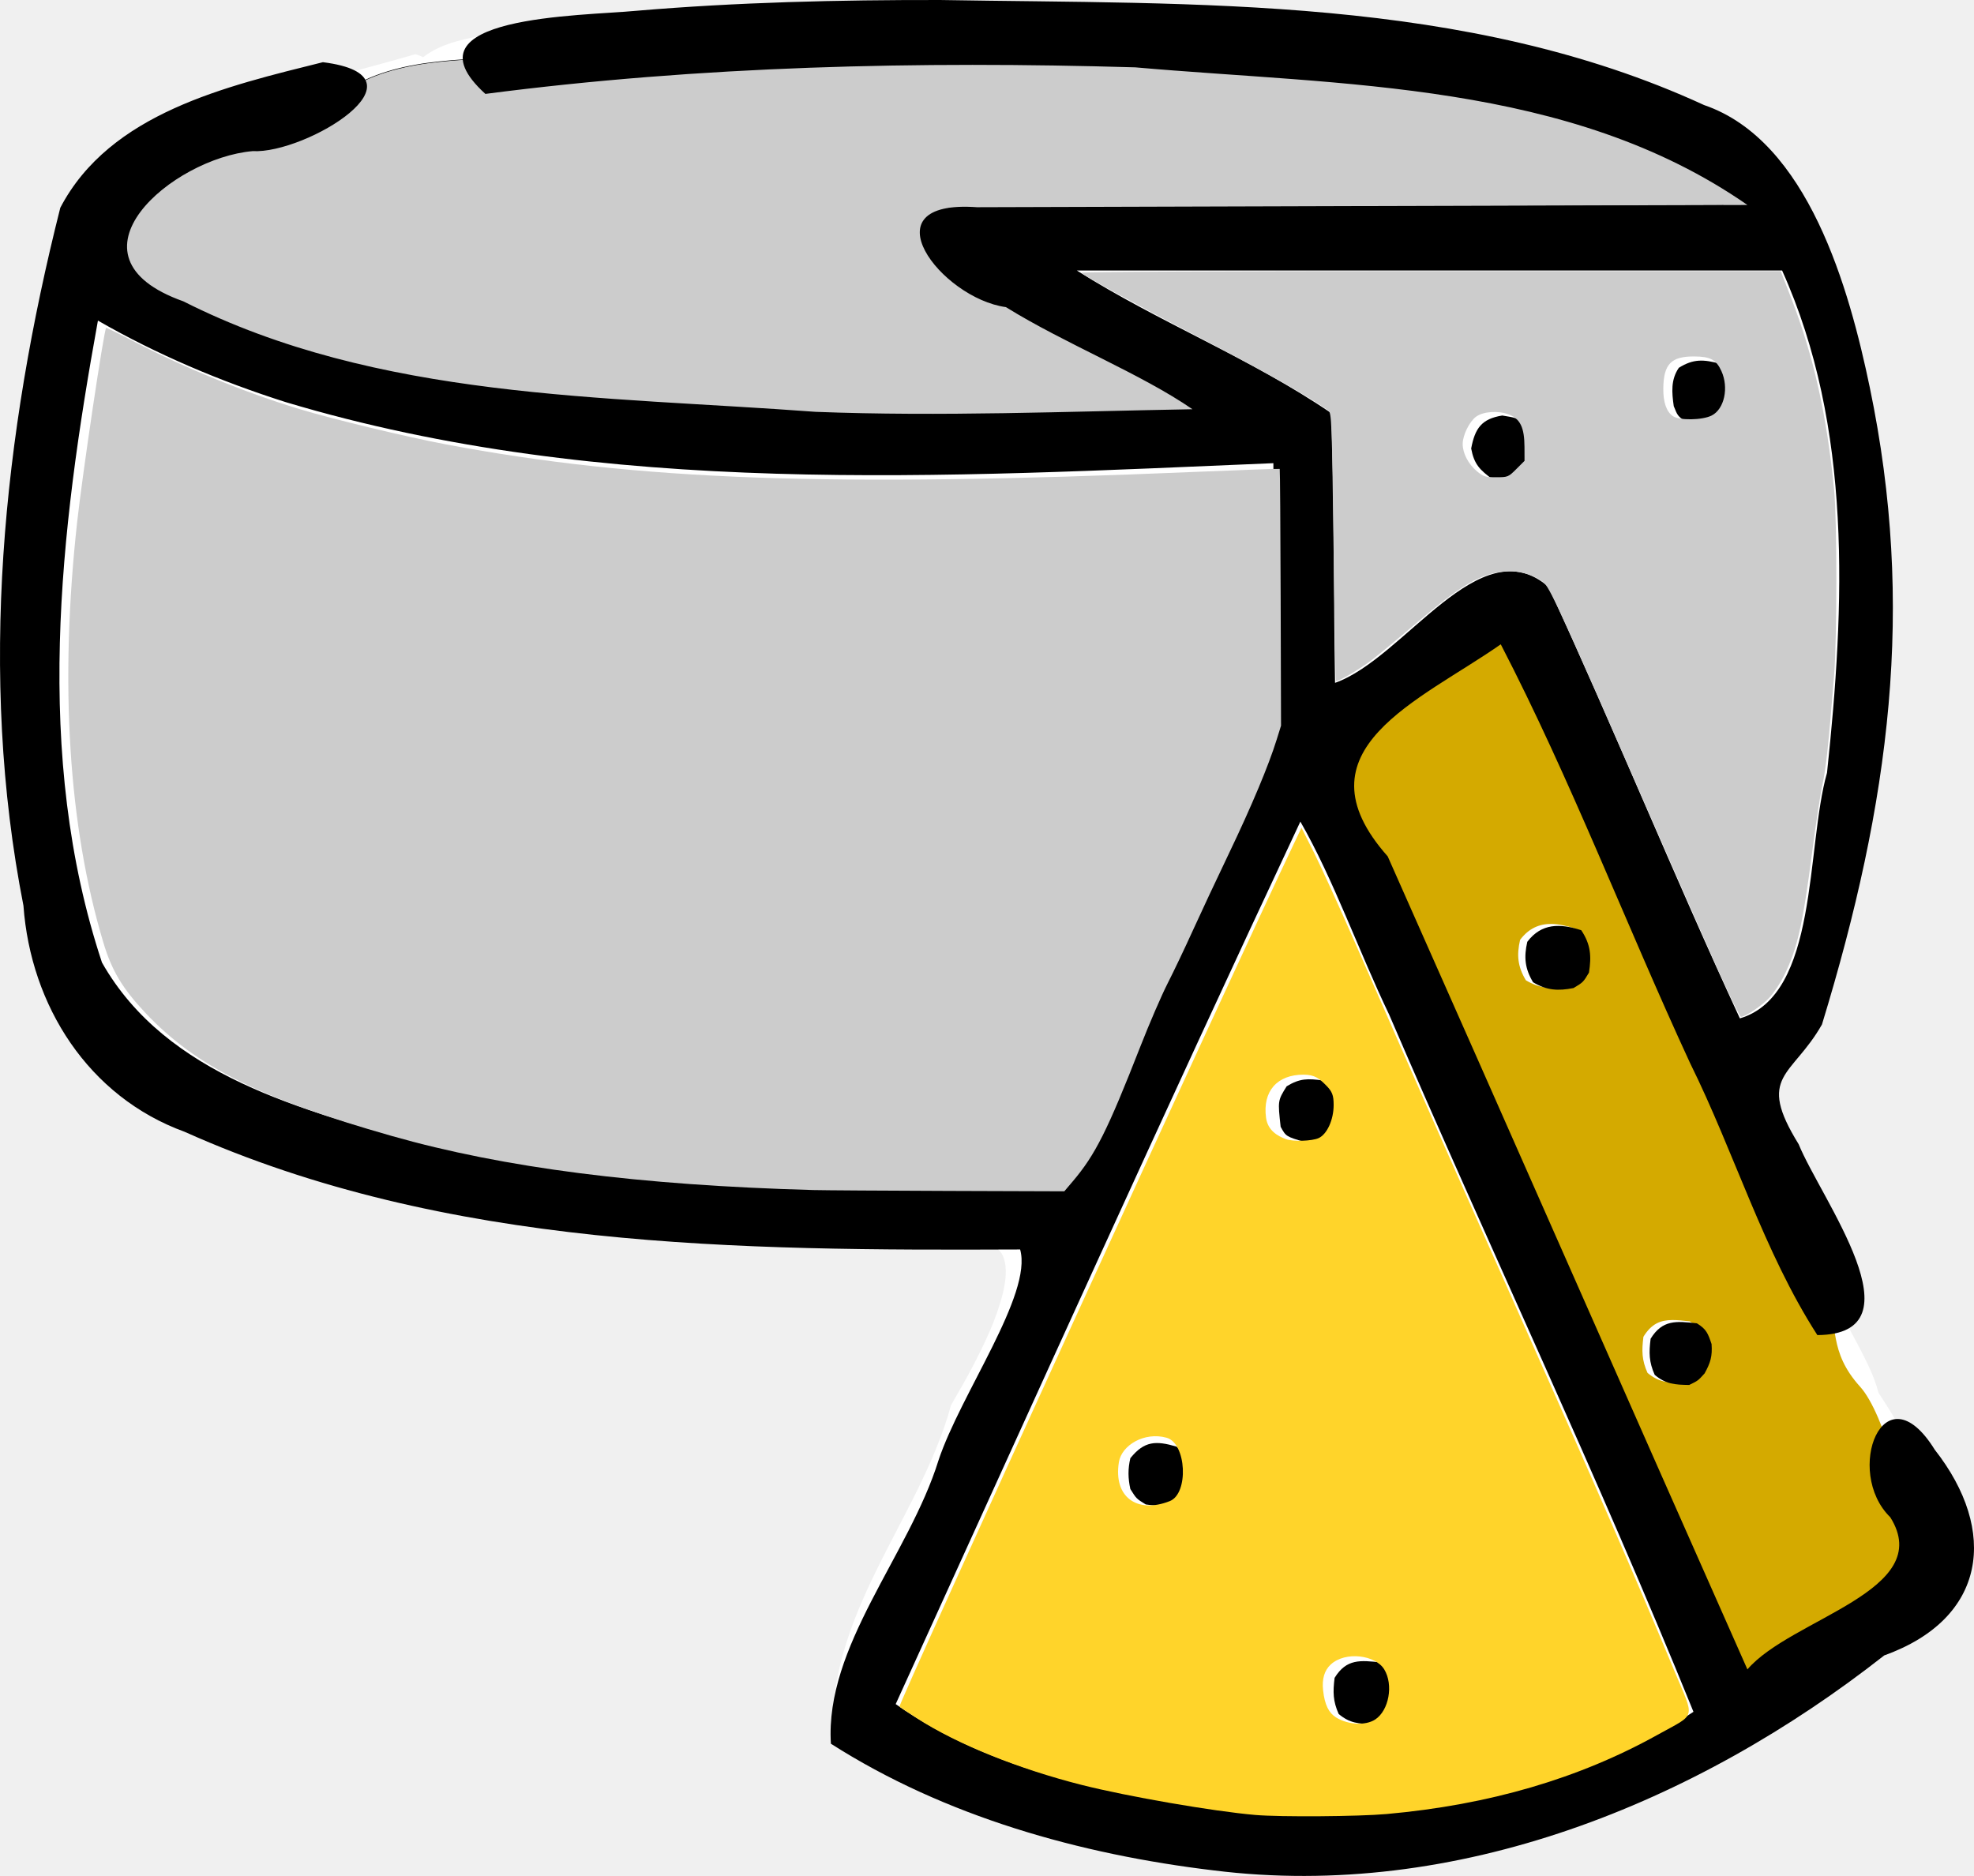
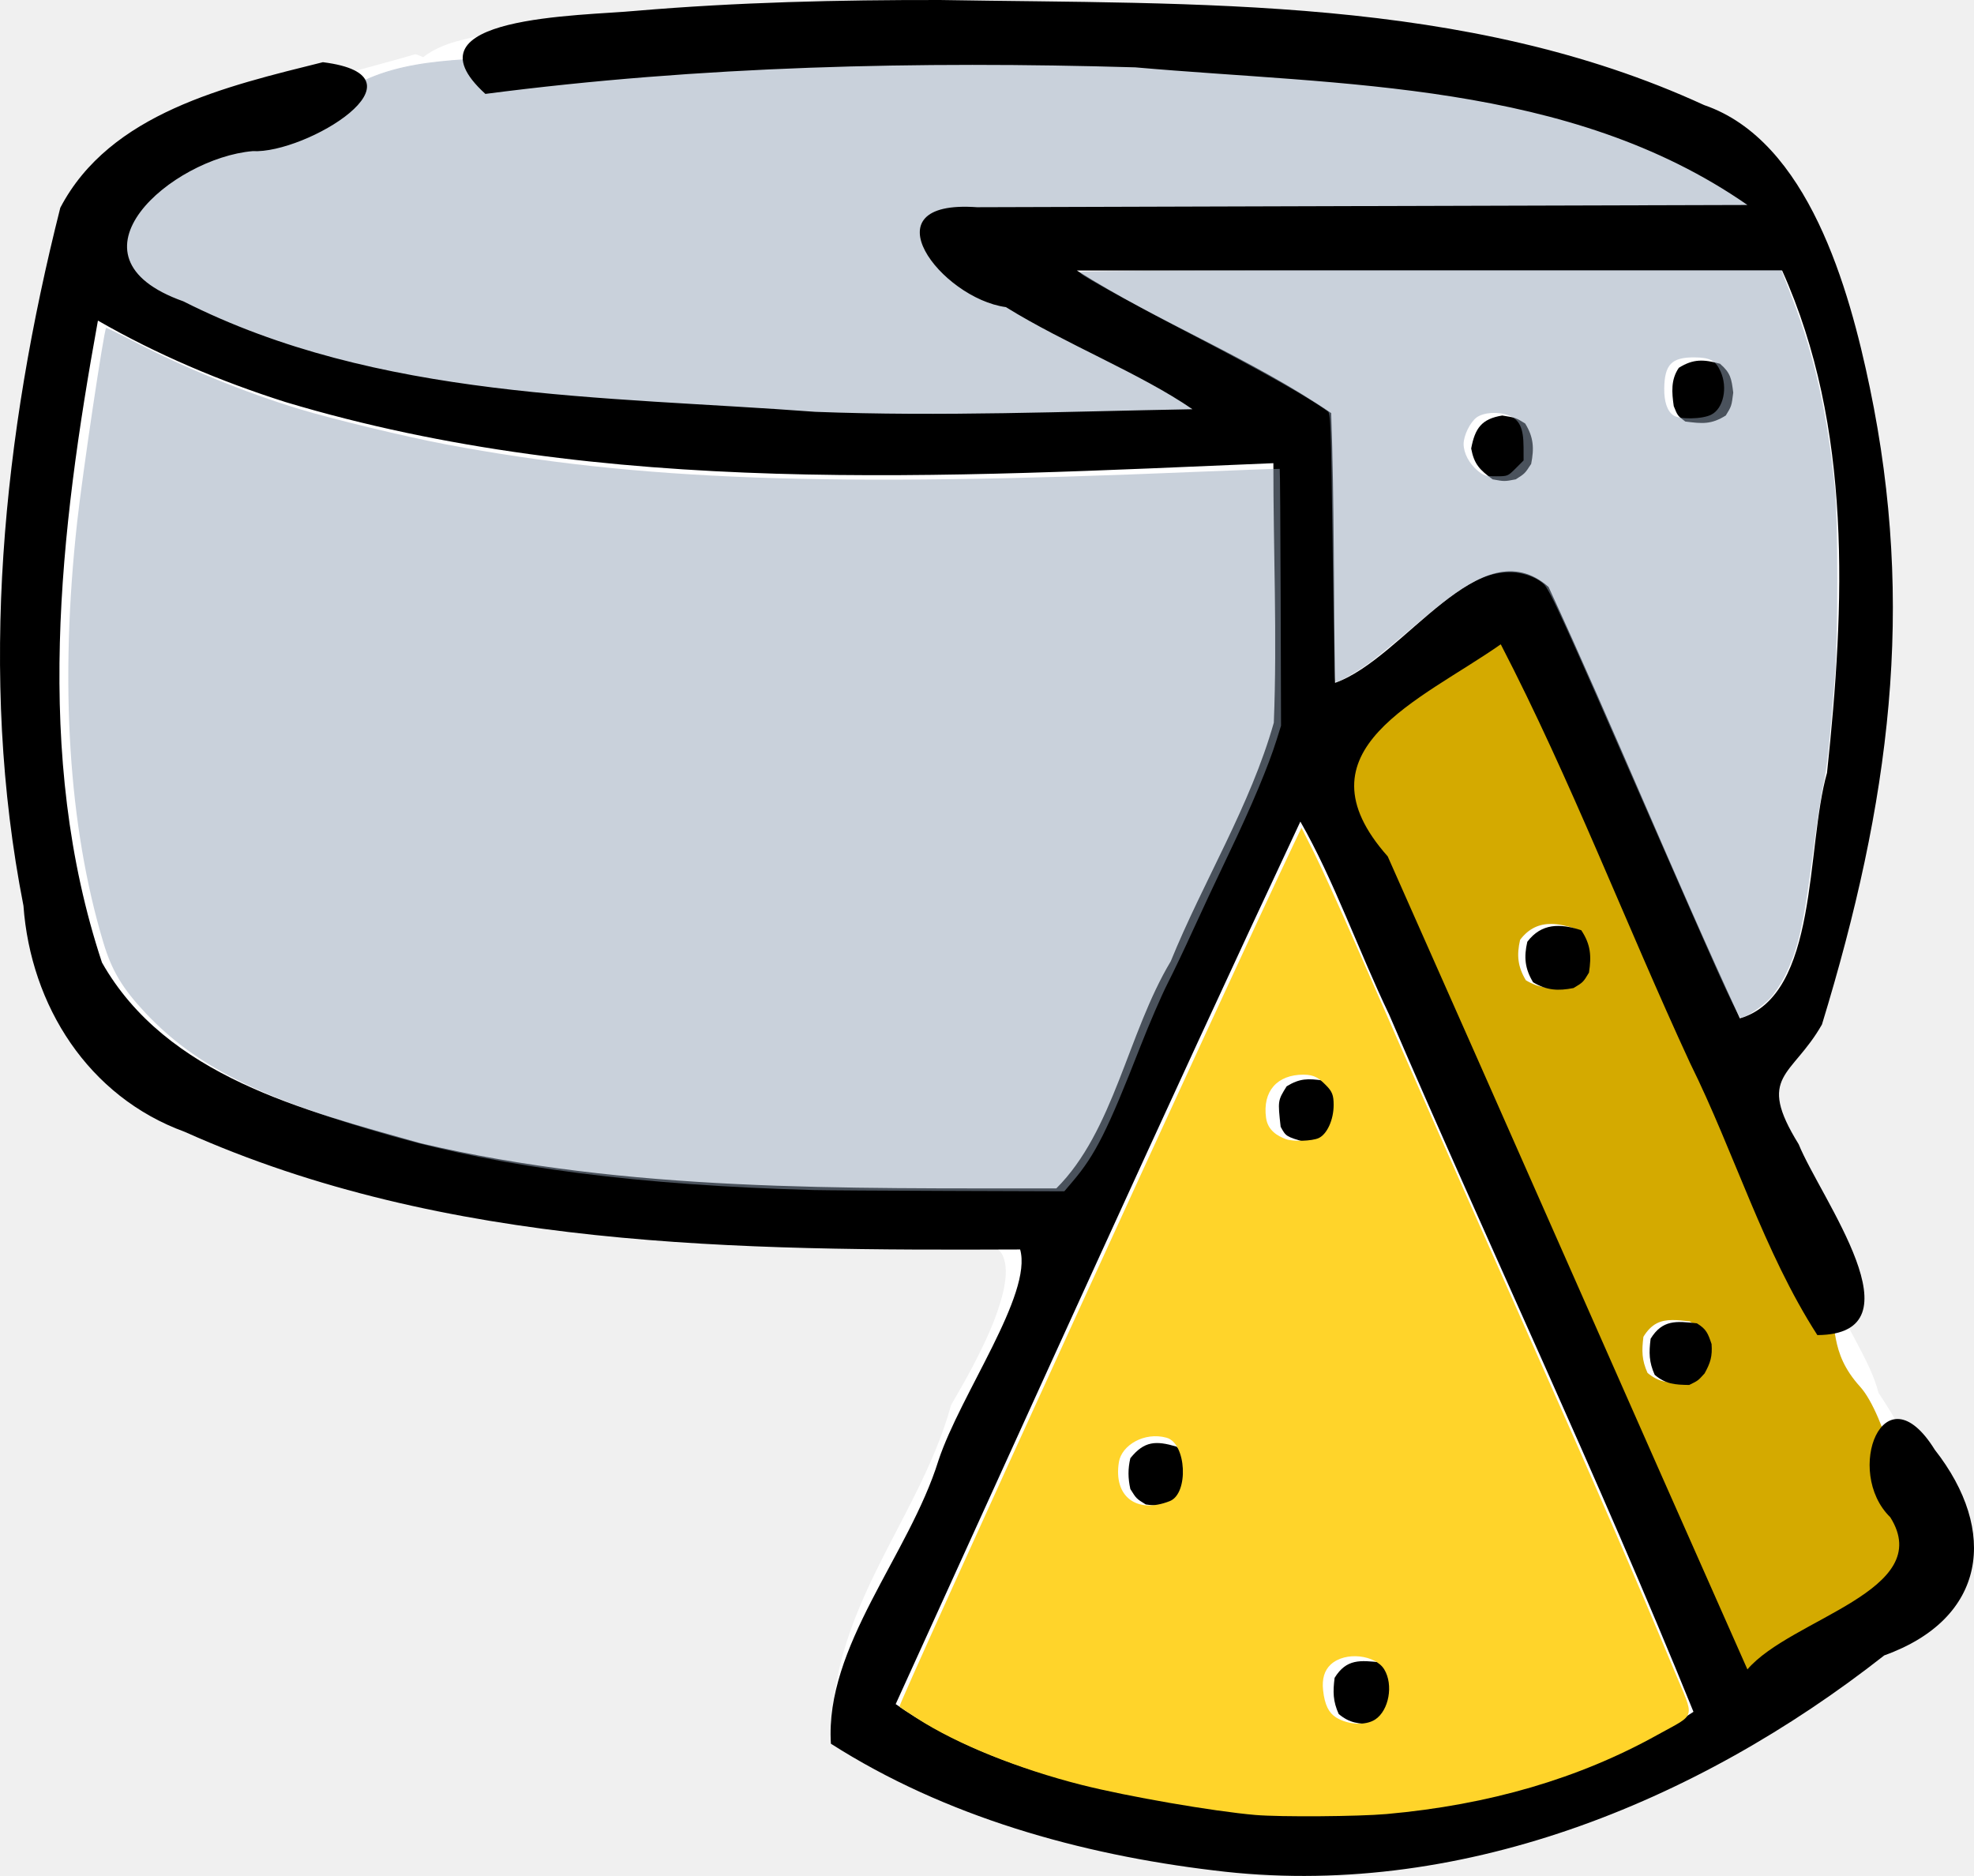
<svg xmlns="http://www.w3.org/2000/svg" version="1.1" width="512.201" height="486.781" id="svg12892">
  <defs id="defs12896">
    </defs>
  <path id="path13781" style="fill:#ffffff;stroke:none;stroke-width:0.469;stroke-linecap:round;paint-order:markers stroke fill" d="m 233.576,2.463 c -26.399,0.164 -52.771,1.729 -79.083,3.839 -3.847,0.719 -7.703,0.899 -11.547,1.196 -8.17,0.607 -16.433,1.022 -24.386,3.201 -3.103,0.886 -6.202,2.117 -8.761,4.152 -0.655,-0.281 -1.333,-0.649 -2.013,-0.779 -16.277,4.72 -33.013,8.384 -48.578,15.457 -10.307,4.678 -20.082,11.063 -27.556,19.855 -1.906,2.243 -3.706,4.613 -5.244,7.13 -9.425,38.536 -15.299,78.189 -14.945,118.004 0.104,9.23 0.475,18.463 1.315,27.654 1.886,15.552 2.927,31.32 7.016,46.481 2.775,10.293 7.153,20.326 14.065,28.386 3.478,4.061 7.518,7.636 12.008,10.451 23.637,12.909 49.336,21.452 75.515,26.833 35.484,7.313 71.765,9.099 107.867,9.527 4.259,0.028 8.526,0.107 12.78,0.069 4.229,-1.104 8.632,-2.095 13.009,-1.468 2.181,0.313 4.484,1.479 5.301,3.726 1.103,2.914 0.588,6.146 -0.051,9.109 -1.639,6.8 -4.698,13.121 -7.885,19.27 -1.776,3.41 -3.73,6.725 -5.63,10.055 -2.162,7.964 -5.522,15.512 -9.154,22.862 -6.707,13.535 -14.67,26.797 -18.838,41.564 -1.806,6.35 -2.778,12.955 -2.772,19.576 16.036,10.671 33.742,18.506 52.039,23.994 7.542,2.286 15.205,4.119 22.908,5.72 23.844,5.693 48.744,6.164 72.883,2.212 31.399,-5.125 61.525,-17.448 88.428,-34.82 4.832,-3.093 9.503,-6.441 14.168,-9.794 1.766,-1.23 3.748,-2.526 5.622,-3.745 7.459,-4.883 15.149,-9.646 21.344,-16.234 4.023,-4.293 7.271,-9.645 8.058,-15.653 0.778,-5.621 -0.635,-11.338 -3.067,-16.357 -0.708,-4.171 -2.586,-8.006 -4.476,-11.722 -1.951,-3.723 -4.155,-7.302 -6.487,-10.779 -1.19,-4.683 -3.525,-8.939 -5.717,-13.183 -2.345,-4.484 -4.977,-8.825 -6.953,-13.505 -0.373,-0.952 -0.756,-1.962 -0.628,-2.997 -0.912,-7.32 -4.268,-13.981 -7.692,-20.349 -2.485,-4.566 -5.189,-9.172 -7.439,-13.77 -2.391,-4.982 -4.564,-10.359 -4.402,-16.023 0.089,-4.498 2.135,-8.745 5.083,-11.984 1.187,-1.365 2.542,-2.556 3.911,-3.721 9.07,-30.154 15.719,-61.266 17.355,-92.861 0.673,-13.34 0.478,-26.743 -0.875,-40.031 -2.574,-18.295 -4.817,-36.765 -10.193,-54.466 -3.832,-12.575 -9.393,-24.776 -17.696,-34.889 -2.838,-3.456 -5.958,-6.685 -9.368,-9.536 C 424.25,24.014 404.196,17.018 383.709,12.443 352.065,5.356 319.587,3.738 287.305,3.095 c -14.716,-0.274 -29.434,-0.394 -44.15,-0.616 -3.193,-0.032 -6.386,-0.023 -9.579,-0.016 z" />
-   <path style="fill:#cccccc;stroke:#000000;stroke-width:0.264;stroke-linecap:round;paint-order:markers stroke fill" d="M 220.691,115.931 C 170.376,112.08 118.45,112.508 70.61,94.385 57.455,88.546 42.68,83.748 32.599,73.209 25.137,60.042 39.398,47.089 50.185,41.515 62.431,33.565 76.444,28.855 90.21,23.292 c 14.562,-9.067 32.711,-7.223 49.165,-9.034 53.133,-1.069 106.318,-4.227 159.457,-1.912 50.011,4.598 103.733,4.993 147.364,33.31 9.364,5.067 13.282,9.249 0.862,7.572 -66.957,0.289 -133.914,0.532 -200.871,0.769 -9.853,7.714 7.864,22.559 17.957,22.865 12.681,7.784 27.659,11.339 40.505,19.381 3.813,3.195 17.951,12.258 9.901,15.467 -11.029,6.227 -24.676,2.969 -36.841,4.066 -19.005,0.194 -38.014,0.721 -57.018,0.154 z" id="path13694" />
+   <path style="fill:#94a3b8;stroke:#94a3b8;stroke-width:0.264;stroke-linecap:round;paint-order:markers stroke fill;fill-opacity:1;stroke-opacity:1;opacity:0.5" d="M 220.691,115.931 C 170.376,112.08 118.45,112.508 70.61,94.385 57.455,88.546 42.68,83.748 32.599,73.209 25.137,60.042 39.398,47.089 50.185,41.515 62.431,33.565 76.444,28.855 90.21,23.292 c 14.562,-9.067 32.711,-7.223 49.165,-9.034 53.133,-1.069 106.318,-4.227 159.457,-1.912 50.011,4.598 103.733,4.993 147.364,33.31 9.364,5.067 13.282,9.249 0.862,7.572 -66.957,0.289 -133.914,0.532 -200.871,0.769 -9.853,7.714 7.864,22.559 17.957,22.865 12.681,7.784 27.659,11.339 40.505,19.381 3.813,3.195 17.951,12.258 9.901,15.467 -11.029,6.227 -24.676,2.969 -36.841,4.066 -19.005,0.194 -38.014,0.721 -57.018,0.154 z" id="path13694" />
  <path id="path13696" style="fill:#d4aa00;stroke:none;stroke-width:1px;stroke-linecap:butt;stroke-linejoin:miter;stroke-opacity:1" d="m 386.829,165.877 c -6.551,-0.184 -19.399,7.261 -26.453,12.758 -7.054,5.497 -14.347,15.055 -12.688,22.352 1.66,7.297 6.941,19.668 10.973,30.891 4.032,11.223 7.143,22.215 11.387,34.498 4.243,12.284 9.682,26.07 14.764,38.672 5.082,12.602 9.852,24.137 15.539,37.314 5.687,13.177 12.436,28.329 17.975,41.422 5.539,13.093 9.993,24.412 15.438,33.381 5.444,8.969 12.751,16.465 20.383,18.123 7.632,1.658 19.388,-2.155 27.59,-7.965 8.201,-5.809 15.984,-15.235 14.635,-25.564 -1.35,-10.329 -7.194,-34.702 -13.734,-41.939 -8.298,-9.182 -5.625,-16.038 -8.637,-23.982 -3.452,-9.106 -6.828,-17.728 -10.811,-27.141 -3.982,-9.413 -7.261,-19.954 -11.742,-29.945 -4.482,-9.991 -10.211,-19.744 -16.062,-30.408 -5.851,-10.664 -11.247,-21.237 -16.428,-32.287 -5.18,-11.05 -10.156,-22.629 -15.07,-32.08 -4.914,-9.451 -10.506,-17.914 -17.057,-18.098 z m 15.727,73.871 c 1.849,0.018 3.816,0.447 5.869,1.121 2.462,3.693 2.673,6.714 2,11 -1.5,2.5 -1.5,2.5 -4,4 -4.021,0.791 -6.964,0.622 -10.5,-1.5 -2.12,-3.533 -2.419,-6.487 -1.5,-10.5 2.296,-3.036 5.05,-4.151 8.131,-4.121 z m 31.336,102.783 c 1.365,-0.012 2.864,0.152 4.533,0.338 2.495,1.529 2.87,2.621 3.812,5.375 0.228,3.187 -0.271,4.835 -1.812,7.625 -1.688,1.875 -1.688,1.875 -4,3 -3.716,-0.065 -6.047,-0.201 -8.938,-2.625 -1.5,-3.352 -1.516,-5.745 -1.062,-9.375 2.107,-3.424 4.464,-4.311 7.467,-4.338 z" />
  <path d="m 243.971,0.002 c 66.547,1.147 136.311,-1.227 198.202,27.262 27.027,9.244 37.683,47.79 42.993,73.3 11.836,56.86 5.292,107.351 -12.416,165.273 -7.794,13.72 -17.146,13.121 -6.048,31.066 5.769,14.184 32.298,49.337 4.856,49.536 -13.931,-21.635 -21.52,-47.351 -33.019,-70.569 -16.678,-36.06 -30.918,-73.512 -49.131,-108.681 -20.843,14.625 -53.883,27.366 -29.333,55.03 31.228,70.272 62.133,140.686 93.333,210.97 11.302,-13.254 49.069,-20.41 37.066,-39.489 -12.104,-11.791 -1.723,-38.919 11.555,-17.508 16.497,21.041 13.482,43.811 -13.109,53.358 -48.854,38.384 -111.045,63.662 -173.983,55.795 -34.715,-4.155 -69.743,-13.986 -99.338,-32.873 -1.6,-25.286 20.261,-48.912 27.905,-73.496 5.735,-17.29 24.481,-43.142 21.194,-54.755 C 191.711,324.519 115.759,324.097 47.93,293.697 22.899,284.579 7.963,260.957 6.088,235.033 -5.705,175.008 0.797,112.709 15.647,53.905 28.534,29.27 58.839,22.364 83.78,16.139 112.7,19.75 79.364,39.972 65.555,39.215 44.736,41.005 14.676,66.534 47.566,78.189 98.082,103.719 156.407,102.731 211.565,106.862 c 32.618,1.259 65.242,-0.097 97.843,-0.674 C 295.994,96.942 276.331,89.207 261.003,79.694 244.151,77.391 224.436,51.677 253.522,53.77 320.151,53.59 386.78,53.351 453.409,53.189 407.214,21.083 348.389,22.208 294.562,17.475 238.289,15.828 181.797,17.098 125.944,24.367 103.586,4.044 151.172,4.152 164.988,2.81 191.251,0.574 217.623,-0.037 243.971,0.002 Z m 35.438,70.188 c 21.291,13.461 45.181,22.802 66,37 0.829,23.312 0.607,46.67 1,70 18.103,-6.362 37.611,-40.528 55.409,-24.882 17.099,37.041 32.479,74.915 49.637,111.946 20.479,-6.041 17.075,-44.267 22.609,-63.727 4.624,-43.405 6.659,-89.627 -11.656,-130.337 z M 25.409,83.189 C 15.479,137.903 8.644,195.945 26.457,249.759 c 16.718,29.49 52.3,38.333 82.677,46.892 53.996,12.708 109.865,11.649 164.952,11.724 14.957,-14.914 18.486,-40.207 29.693,-58.934 8.463,-20.793 20.643,-40.362 26.742,-61.91 0.901,-22.418 -0.146,-44.9 -0.112,-67.342 C 245.043,123.749 157.028,129.201 74.09,104.331 57.203,98.965 40.782,92.025 25.409,83.189 Z M 337.409,213.189 c -35.671,76.02 -70.174,152.589 -105,229 25.491,17.967 57.895,23.845 88.394,27.936 40.775,3.73 84.04,-2.91 118.606,-25.936 -24.707,-60.948 -52.973,-120.49 -78.971,-180.933 -7.868,-16.397 -14.433,-35.099 -23.029,-50.067 z" fill="#000000" id="path12876" />
  <path d="m 410.294,241.383 c 2.462,3.693 2.673,6.714 2,11 -1.5,2.5 -1.5,2.5 -4,4 -4.021,0.791 -6.964,0.622 -10.5,-1.5 -2.12,-3.533 -2.419,-6.487 -1.5,-10.5 3.673,-4.858 8.525,-4.796 14,-3 z" fill="#000000" id="path12878" />
  <path d="m 358.294,431.383 c 2.495,1.529 2.87,2.621 3.812,5.375 0.228,3.187 -0.271,4.835 -1.812,7.625 -1.688,1.875 -1.688,1.875 -4,3 -3.716,-0.065 -6.047,-0.201 -8.938,-2.625 -1.5,-3.352 -1.516,-5.745 -1.062,-9.375 3.065,-4.98 6.66,-4.593 12,-4 z" fill="#000000" id="path12880" />
  <path d="m 440.294,343.383 c 2.495,1.529 2.87,2.621 3.812,5.375 0.228,3.187 -0.271,4.835 -1.812,7.625 -1.688,1.875 -1.688,1.875 -4,3 -3.716,-0.065 -6.047,-0.201 -8.938,-2.625 -1.5,-3.352 -1.516,-5.745 -1.062,-9.375 3.065,-4.98 6.66,-4.593 12,-4 z" fill="#000000" id="path12882" />
  <path d="m 305.294,375.383 c 2.82,2.365 2.979,3.828 3.438,7.5 -0.438,3.5 -0.438,3.5 -2,5.938 -3.38,2.166 -5.497,2.125 -9.438,1.562 -2.438,-1.5 -2.438,-1.5 -4,-4 -0.61,-2.809 -0.654,-5.196 0,-8 3.615,-4.491 6.624,-4.593 12,-3 z" fill="#000000" id="path12884" />
  <path d="m 343.294,280.383 c 2.438,1.562 2.438,1.562 4,4 0.725,4.429 0.495,6.281 -2.062,10 -2.938,2 -2.938,2 -6.562,2 -4.993,-1.479 -4.993,-1.479 -6.375,-4 -0.755,-6.792 -0.755,-6.792 1.562,-10.5 3.386,-2.084 5.531,-2.058 9.438,-1.5 z" fill="#000000" id="path12886" />
  <path d="m 389.794,107.821 c 3.5,0.562 3.5,0.562 5.938,2.062 2.198,3.517 2.374,6.459 1.562,10.5 -1.625,2.5 -1.625,2.5 -4,4 -2.938,0.562 -2.938,0.562 -6,0 -3.329,-2.46 -4.793,-3.896 -5.562,-8 0.982,-5.238 2.697,-7.7 8.062,-8.562 z" fill="#000000" id="path12888" />
  <path d="m 446.294,94.383 c 2.758,2.39 2.982,3.852 3.438,7.5 -0.438,3.5 -0.438,3.5 -1.938,5.938 -3.778,2.361 -6.078,2.124 -10.5,1.562 -2,-1.5 -2,-1.5 -3,-4 -0.504,-3.578 -0.794,-6.828 1.312,-9.938 3.783,-2.382 6.487,-2.2 10.688,-1.062 z" fill="#000000" id="path12890" />
  <path style="fill:#ffd42a;stroke:none;stroke-width:0.688;stroke-linecap:round;paint-order:markers stroke fill" d="m 325.762,470.962 c -10.875,-0.93 -33.077,-4.768 -45.04,-7.787 -16.358,-4.128 -32.455,-10.625 -42.633,-17.209 -2.458,-1.59 -4.582,-2.986 -4.71,-3.102 -0.468,-0.422 86.174,-189.993 102.24,-223.703 l 2.085,-4.375 3.237,6.438 c 1.78,3.541 6.555,14.019 10.61,23.285 17.978,41.076 23.038,52.532 42.821,96.956 20.208,45.378 30.128,68.169 40.041,91.996 5.391,12.957 5.886,11.015 -4.253,16.663 -20.43,11.381 -43.773,18.212 -70.359,20.591 -7.29,0.652 -27.572,0.799 -34.038,0.246 z m 31.061,-24.773 c 3.575,-2.343 4.781,-9.021 2.349,-13.009 -2.268,-3.72 -10.089,-4.791 -13.898,-1.247 -1.61,1.498 -2.284,3.692 -1.97,6.639 0.413,3.879 1.531,5.93 3.358,7.069 3.112,1.94 7.66,2.185 10.16,0.547 z M 303.526,389.517 c 4.974,-1.963 4.336,-15.006 -0.824,-16.445 -5.759,-1.605 -11.665,1.944 -12.373,6.3 -1.474,9.066 4.679,13.506 13.197,10.145 z m 38.611,-94.19 c 2.204,-1.004 3.91,-4.758 3.91,-8.605 0,-2.536 -0.378,-3.502 -2.01,-5.134 -1.699,-1.699 -2.853,-2.728 -5.833,-2.728 -6.783,0 -10.649,4.265 -9.693,11.217 0.443,3.219 2.934,4.699 5.158,5.516 1.817,0.668 6.758,0.512 8.468,-0.267 z" id="path13188" />
-   <path style="fill:#cccccc;stroke:none;stroke-width:0.486;stroke-linecap:round;paint-order:markers stroke fill" d="m 211.081,308.8 c -45.089,-1.24 -80.322,-5.757 -109.402,-14.025 -34.142,-9.707 -50.906,-18.078 -63.931,-31.924 -5.974,-6.351 -8.728,-10.949 -10.916,-18.231 -9.082,-30.222 -11.409,-67.438 -6.821,-109.076 1.398,-12.685 6.925,-49.744 7.528,-50.472 0.067,-0.081 3.483,1.603 7.592,3.742 12.758,6.641 28.501,13.056 42.485,17.311 8.621,2.623 27.906,7.271 38.164,9.198 49.851,9.363 98.871,11.153 194.735,7.111 11.767,-0.496 21.46,-0.838 21.54,-0.76 0.08,0.078 0.19,15.101 0.243,33.384 l 0.097,33.242 -1.138,3.647 c -2.112,6.767 -6.485,17.197 -12.336,29.417 -3.201,6.686 -7.456,15.766 -9.455,20.179 -2,4.413 -4.925,10.552 -6.501,13.642 -1.576,3.091 -4.744,10.421 -7.039,16.289 -8.568,21.904 -11.705,28.162 -17.598,35.102 l -2.168,2.553 -30.23,-0.101 c -16.627,-0.056 -32.309,-0.158 -34.849,-0.228 z" id="path13482" />
+   <path style="fill:#94a3b8;stroke:none;stroke-width:0.486;stroke-linecap:round;paint-order:markers stroke fill;fill-opacity:1;opacity:0.5" d="m 211.081,308.8 c -45.089,-1.24 -80.322,-5.757 -109.402,-14.025 -34.142,-9.707 -50.906,-18.078 -63.931,-31.924 -5.974,-6.351 -8.728,-10.949 -10.916,-18.231 -9.082,-30.222 -11.409,-67.438 -6.821,-109.076 1.398,-12.685 6.925,-49.744 7.528,-50.472 0.067,-0.081 3.483,1.603 7.592,3.742 12.758,6.641 28.501,13.056 42.485,17.311 8.621,2.623 27.906,7.271 38.164,9.198 49.851,9.363 98.871,11.153 194.735,7.111 11.767,-0.496 21.46,-0.838 21.54,-0.76 0.08,0.078 0.19,15.101 0.243,33.384 l 0.097,33.242 -1.138,3.647 c -2.112,6.767 -6.485,17.197 -12.336,29.417 -3.201,6.686 -7.456,15.766 -9.455,20.179 -2,4.413 -4.925,10.552 -6.501,13.642 -1.576,3.091 -4.744,10.421 -7.039,16.289 -8.568,21.904 -11.705,28.162 -17.598,35.102 l -2.168,2.553 -30.23,-0.101 c -16.627,-0.056 -32.309,-0.158 -34.849,-0.228 z" id="path13482" />
  <path d="" id="path13706" class="UnoptimicedTransforms" transform="translate(2.0021,1.102538)" />
-   <path style="fill:#cccccc;stroke:none;stroke-width:0.486;stroke-linecap:round;paint-order:markers stroke fill" d="m 445.95,252.067 c -2.914,-6.479 -11.365,-25.674 -18.778,-42.656 -20.782,-47.602 -24.822,-56.481 -26.374,-57.957 -2.25,-2.14 -6.376,-3.443 -10.084,-3.185 -6.393,0.445 -11.57,3.46 -23.595,13.739 -4.272,3.651 -9.298,7.81 -11.17,9.241 -3.21,2.454 -8.938,5.803 -9.302,5.44 -0.091,-0.091 -0.373,-15.76 -0.624,-34.819 -0.432,-32.658 -0.509,-34.69 -1.344,-35.305 -4.931,-3.63 -17.372,-10.637 -37.11,-20.9 -13.018,-6.769 -25.922,-13.89 -26.961,-14.877 -0.275,-0.261 36.366,-0.439 90.491,-0.439 h 90.953 l 2.689,6.929 c 5.8,14.945 9.262,30.378 11.152,49.717 0.796,8.138 0.793,38.361 -0.003,48.38 -1.378,17.319 -2.122,24.294 -3.008,28.201 -0.516,2.273 -1.716,10.14 -2.667,17.483 -2.483,19.172 -3.87,25.228 -7.39,32.273 -0.912,1.826 -2.573,4.312 -3.69,5.524 -1.884,2.044 -6.278,5.012 -7.399,4.998 -0.267,-0.003 -2.871,-5.307 -5.785,-11.787 z m -52.498,-130.357 2.124,-2.124 -0.011,-3.589 c -0.015,-5.054 -1.107,-7.326 -4.063,-8.455 -2.743,-1.048 -6.618,-0.786 -8.483,0.572 -1.751,1.275 -3.489,4.807 -3.489,7.091 0,2.445 1.477,5.256 3.743,7.124 1.621,1.337 2.177,1.506 4.94,1.506 3.028,0 3.172,-0.058 5.238,-2.124 z m 50.705,-13.9 c 3.265,-1.666 4.467,-7.205 2.503,-11.531 -1.331,-2.932 -2.876,-3.764 -7.03,-3.787 -6.043,-0.034 -7.989,1.993 -8.046,8.384 -0.031,3.488 0.821,5.944 2.461,7.093 1.682,1.178 7.677,1.084 10.112,-0.158 z" id="path14184" />
+   <path style="fill:#94a3b8;stroke:#94a3b8;stroke-width:0.486;stroke-linecap:round;paint-order:markers stroke fill;fill-opacity:1;stroke-opacity:1;opacity:0.5" d="m 445.95,252.067 c -2.914,-6.479 -11.365,-25.674 -18.778,-42.656 -20.782,-47.602 -24.822,-56.481 -26.374,-57.957 -2.25,-2.14 -6.376,-3.443 -10.084,-3.185 -6.393,0.445 -11.57,3.46 -23.595,13.739 -4.272,3.651 -9.298,7.81 -11.17,9.241 -3.21,2.454 -8.938,5.803 -9.302,5.44 -0.091,-0.091 -0.373,-15.76 -0.624,-34.819 -0.432,-32.658 -0.509,-34.69 -1.344,-35.305 -4.931,-3.63 -17.372,-10.637 -37.11,-20.9 -13.018,-6.769 -25.922,-13.89 -26.961,-14.877 -0.275,-0.261 36.366,-0.439 90.491,-0.439 h 90.953 l 2.689,6.929 c 5.8,14.945 9.262,30.378 11.152,49.717 0.796,8.138 0.793,38.361 -0.003,48.38 -1.378,17.319 -2.122,24.294 -3.008,28.201 -0.516,2.273 -1.716,10.14 -2.667,17.483 -2.483,19.172 -3.87,25.228 -7.39,32.273 -0.912,1.826 -2.573,4.312 -3.69,5.524 -1.884,2.044 -6.278,5.012 -7.399,4.998 -0.267,-0.003 -2.871,-5.307 -5.785,-11.787 z m -52.498,-130.357 2.124,-2.124 -0.011,-3.589 c -0.015,-5.054 -1.107,-7.326 -4.063,-8.455 -2.743,-1.048 -6.618,-0.786 -8.483,0.572 -1.751,1.275 -3.489,4.807 -3.489,7.091 0,2.445 1.477,5.256 3.743,7.124 1.621,1.337 2.177,1.506 4.94,1.506 3.028,0 3.172,-0.058 5.238,-2.124 z m 50.705,-13.9 c 3.265,-1.666 4.467,-7.205 2.503,-11.531 -1.331,-2.932 -2.876,-3.764 -7.03,-3.787 -6.043,-0.034 -7.989,1.993 -8.046,8.384 -0.031,3.488 0.821,5.944 2.461,7.093 1.682,1.178 7.677,1.084 10.112,-0.158 z" id="path14184" />
</svg>
